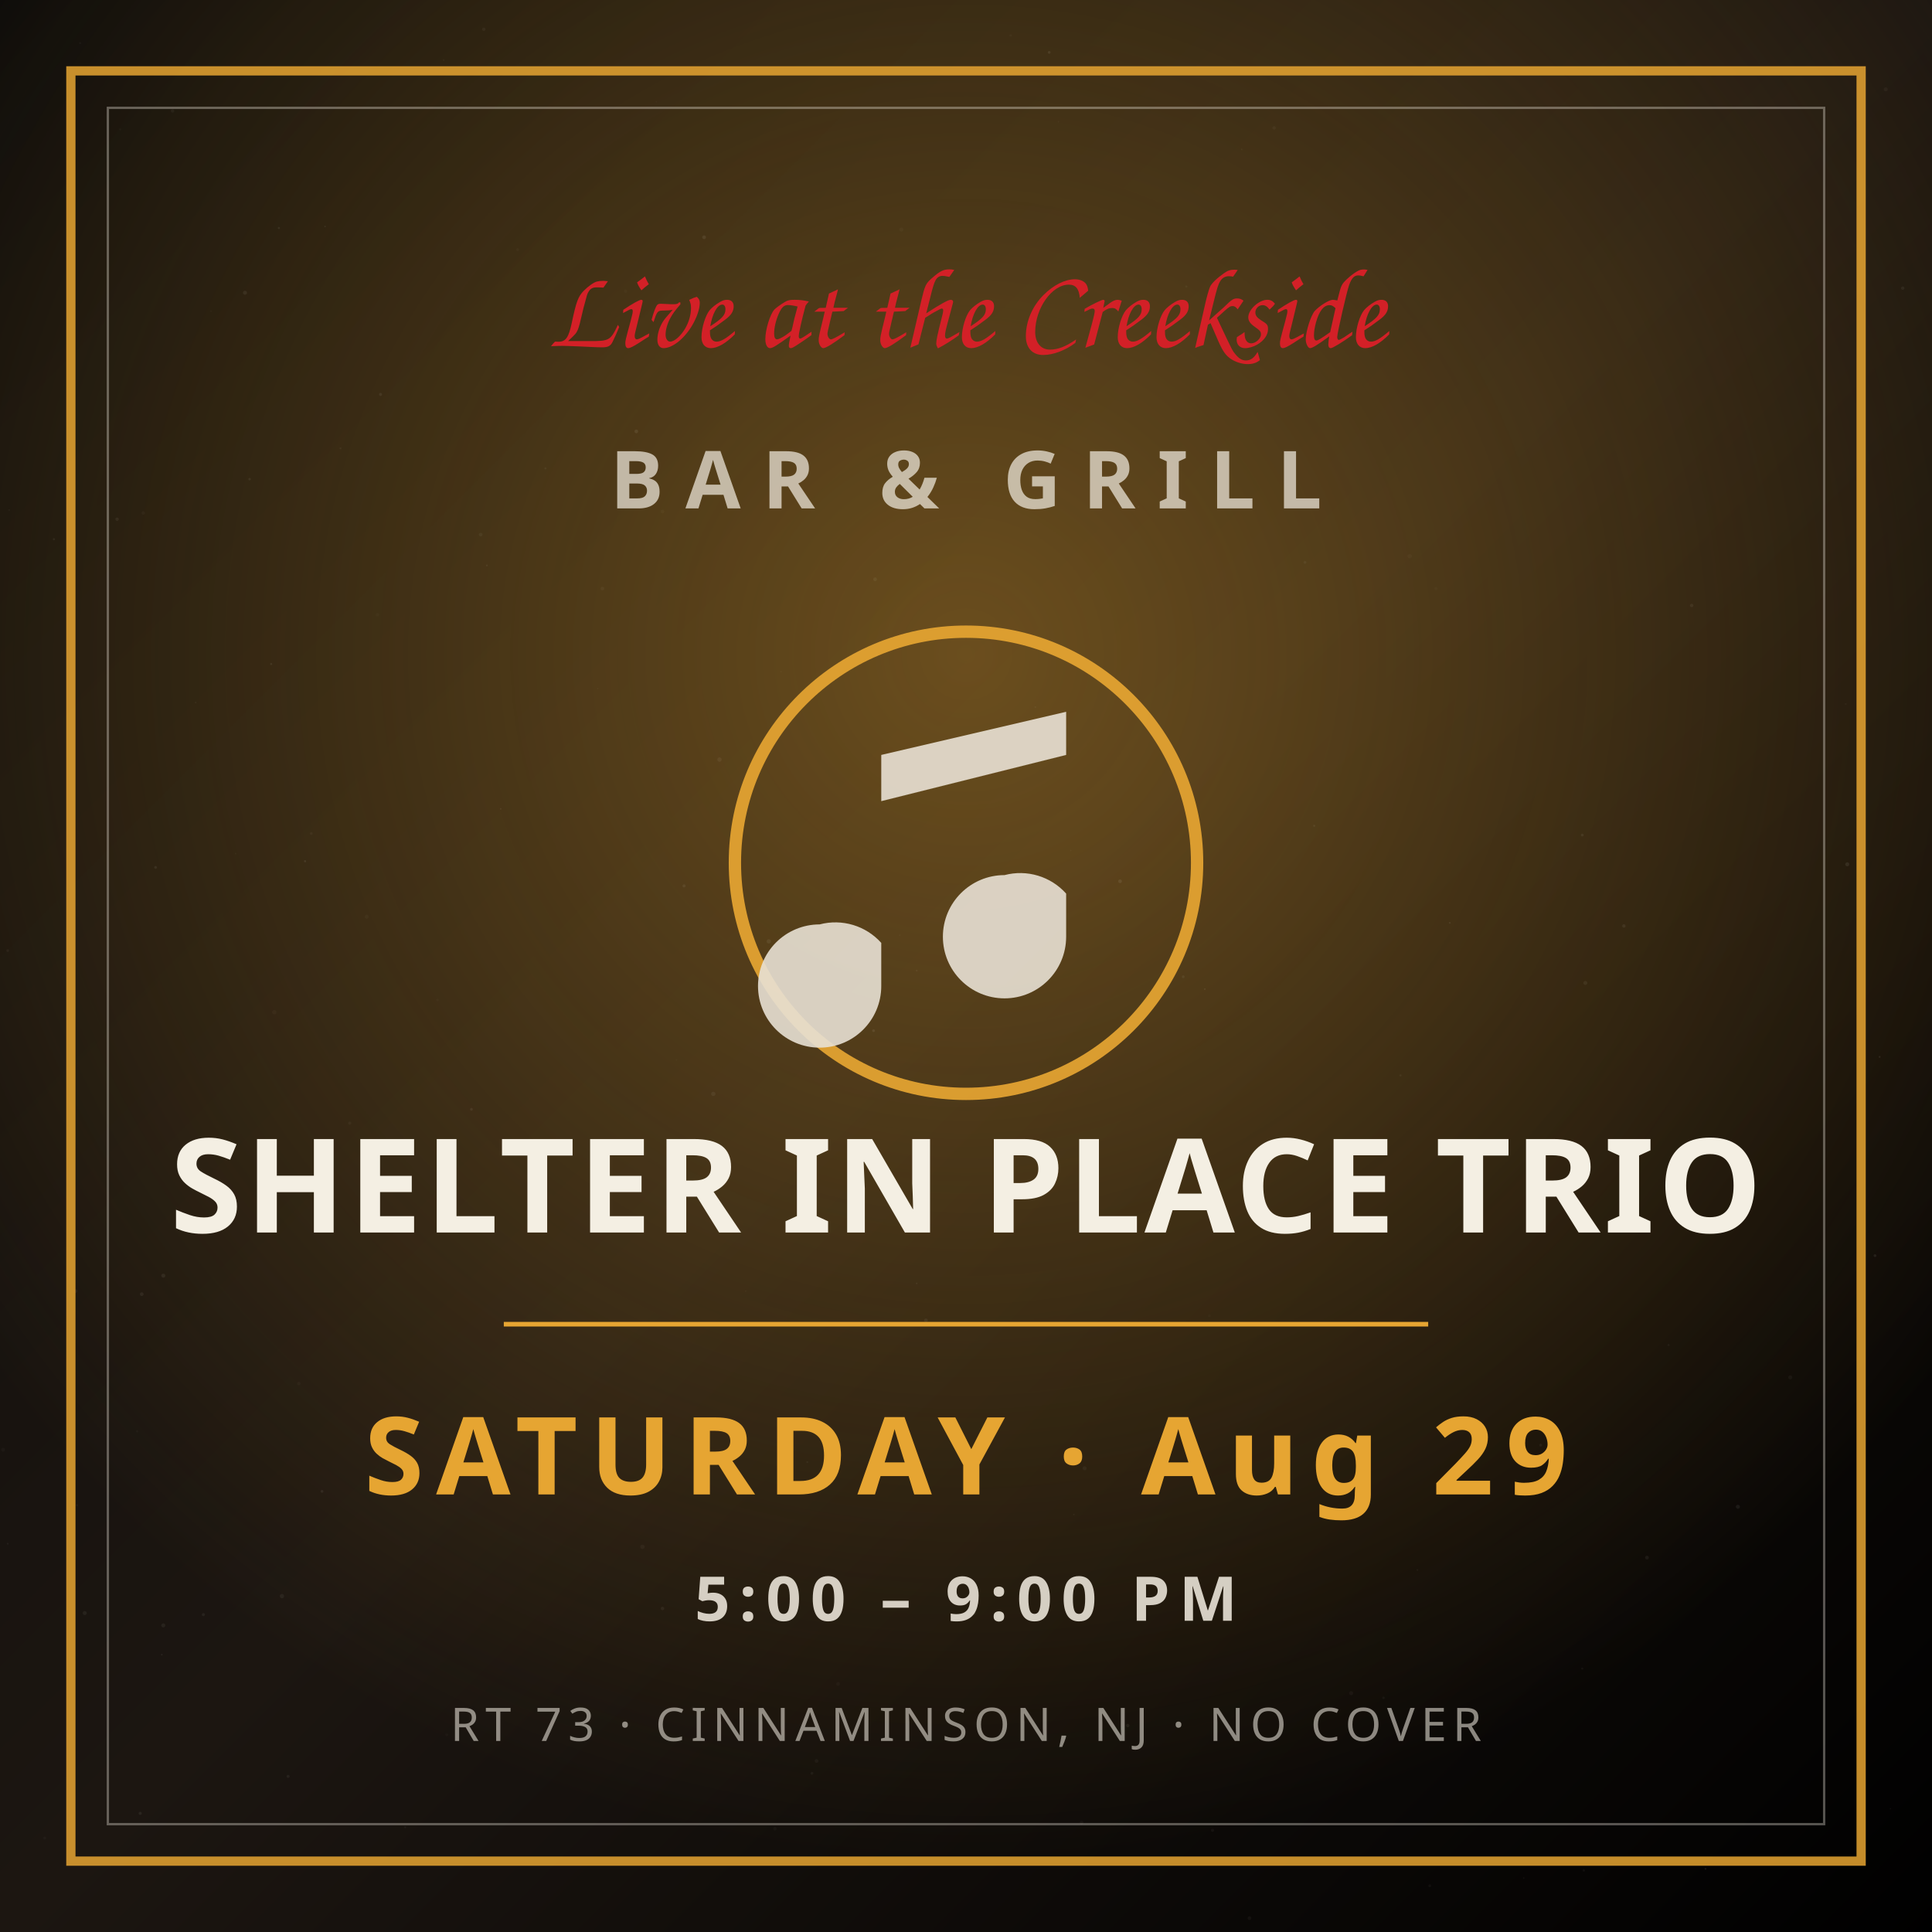
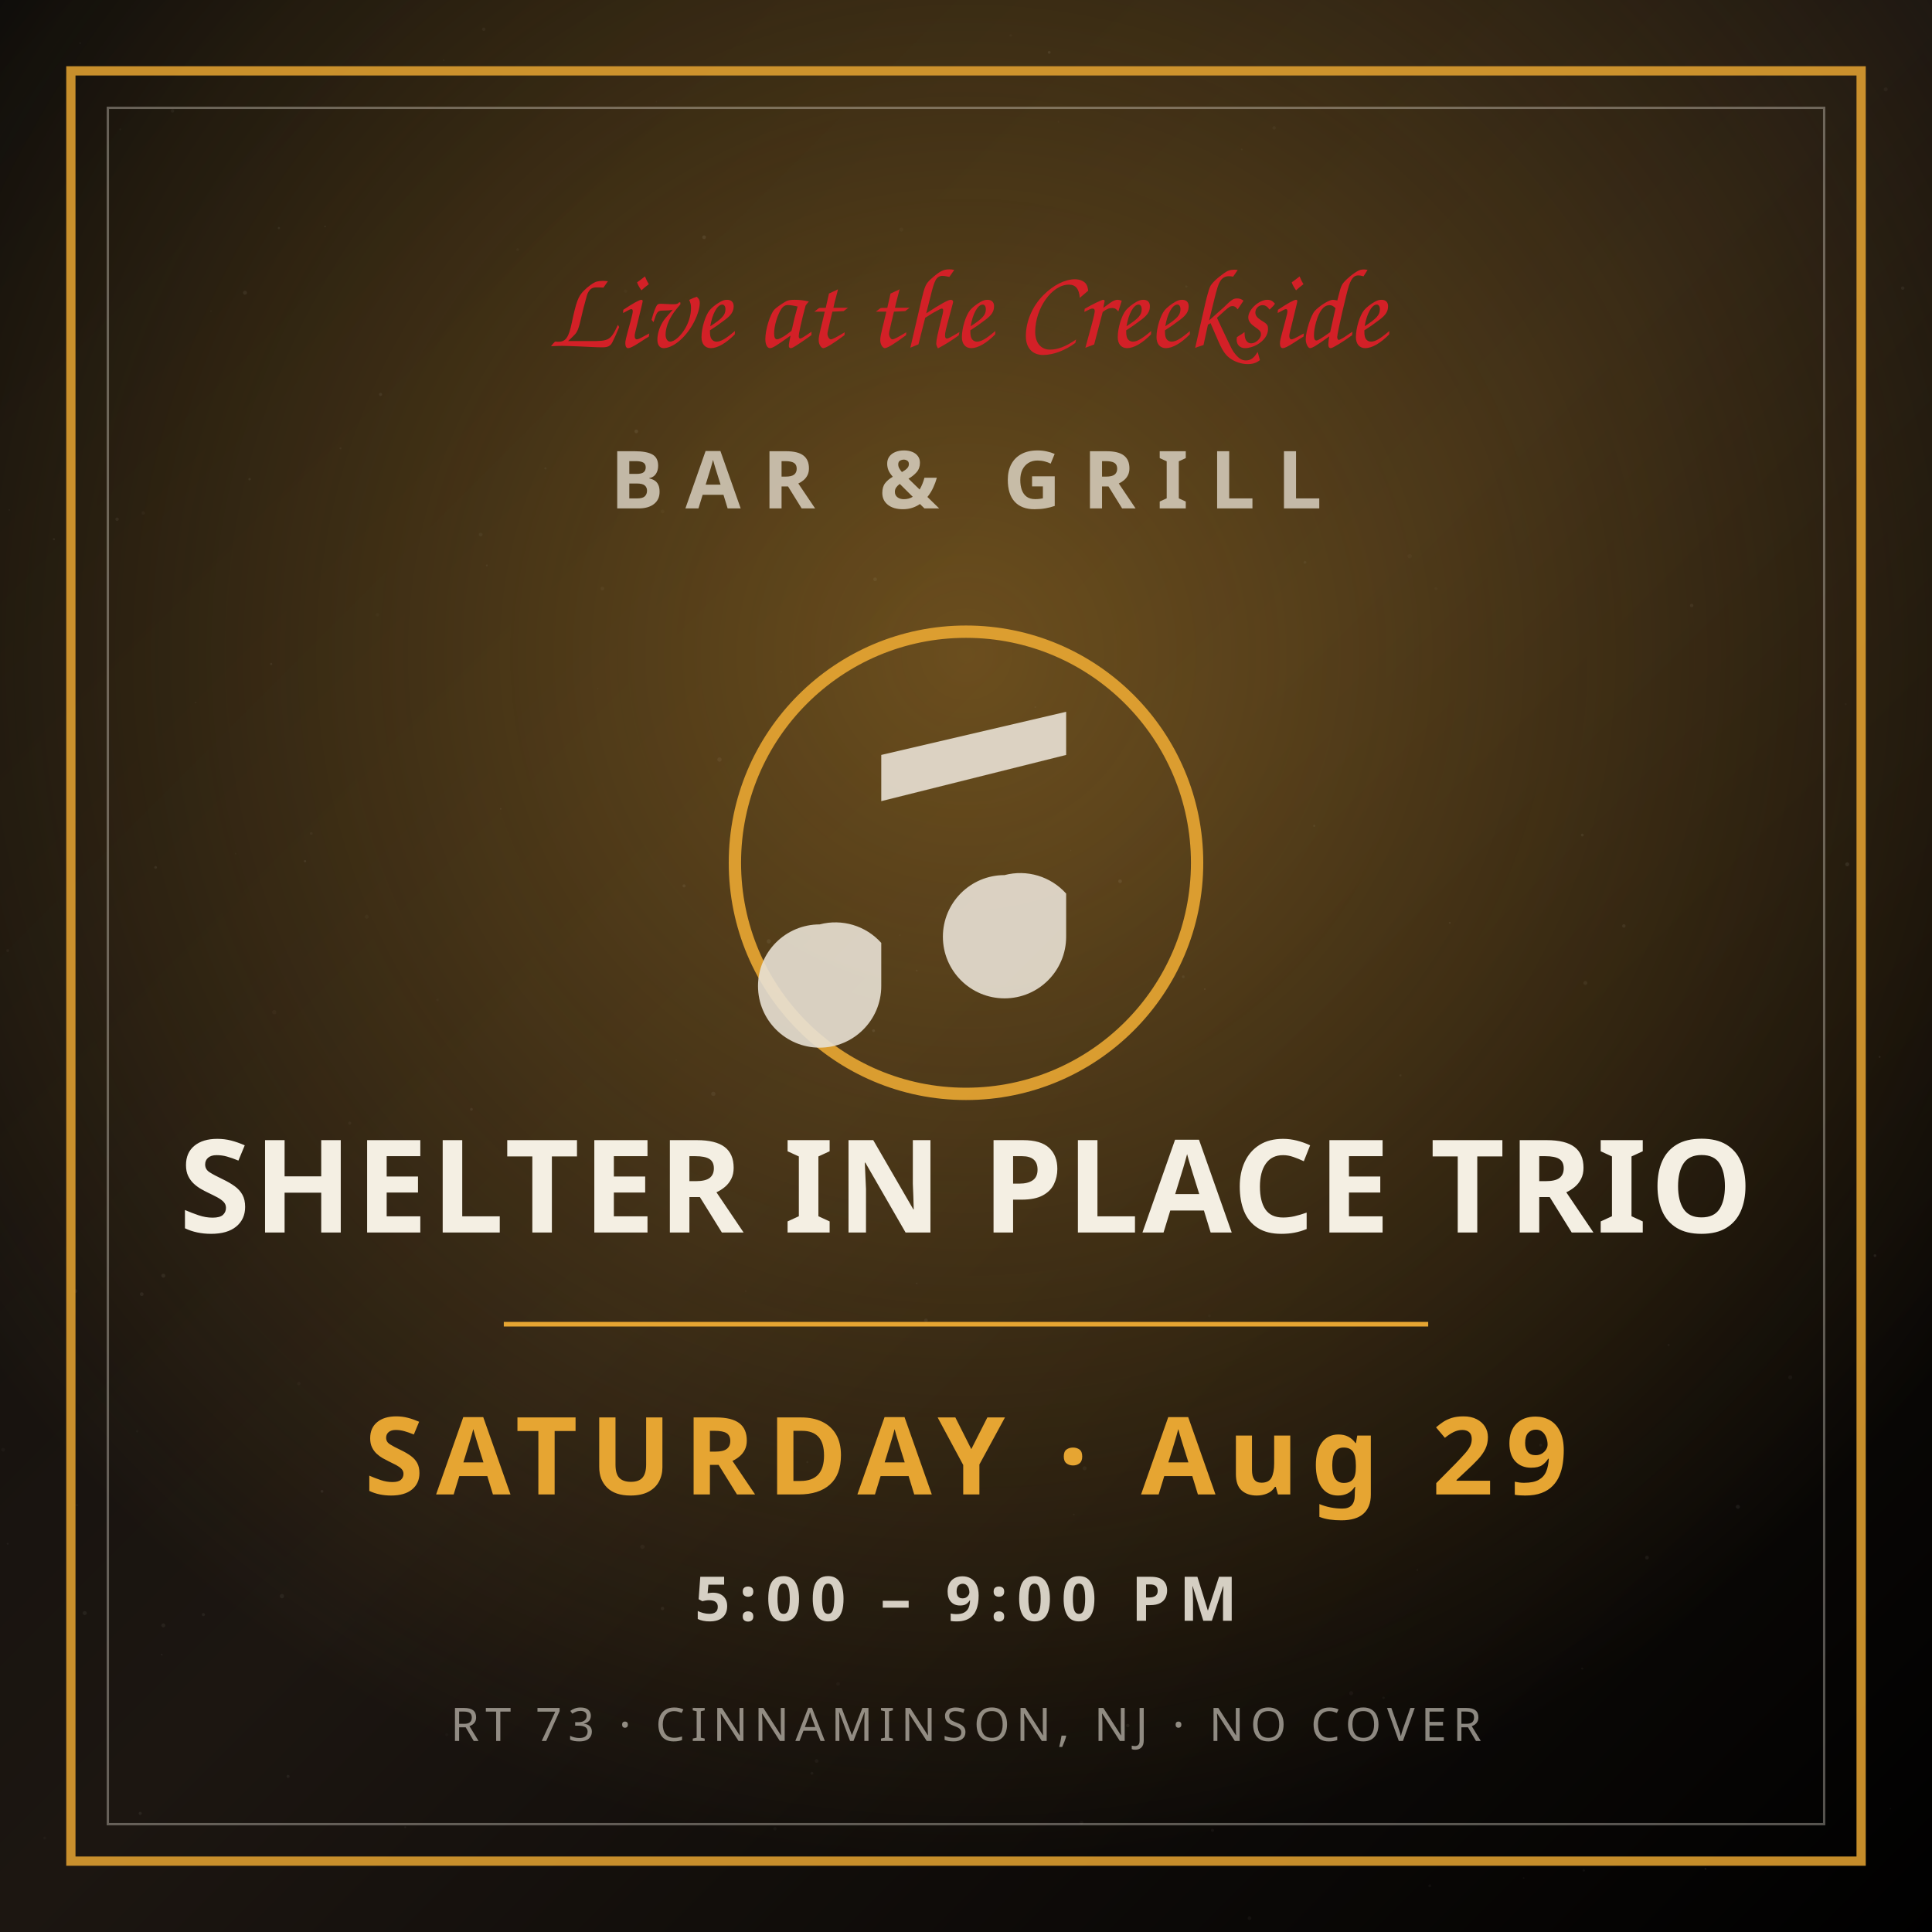
<svg xmlns="http://www.w3.org/2000/svg" viewBox="0 0 1254 1254" role="img" aria-label="Shelter In Place Trio live at the Creekside">
  <defs>
    <linearGradient id="bg1" x1="0" y1="0" x2="1" y2="1">
      <stop offset="0" stop-color="#0C0B0A" />
      <stop offset="0.5" stop-color="#1C1611" />
      <stop offset="1" stop-color="#000" />
    </linearGradient>
    <radialGradient id="gl1" cx="50%" cy="34%" r="62%">
      <stop offset="0" stop-color="#E6A532" stop-opacity="0.40" />
      <stop offset="1" stop-color="#E6A532" stop-opacity="0" />
    </radialGradient>
  </defs>
  <rect width="1254" height="1254" fill="url(#bg1)" />
  <rect width="1254" height="1254" fill="url(#gl1)" />
  <circle cx="406" cy="189" r="1.1" fill="#F4EFE3" opacity="0.02" />
  <circle cx="672" cy="459" r="0.5" fill="#F4EFE3" opacity="0.05" />
  <circle cx="47" cy="544" r="0.5" fill="#F4EFE3" opacity="0.03" />
  <circle cx="532" cy="1037" r="0.5" fill="#F4EFE3" opacity="0.03" />
  <circle cx="787" cy="1188" r="1.0" fill="#F4EFE3" opacity="0.04" />
  <circle cx="1224" cy="58" r="1.3" fill="#F4EFE3" opacity="0.04" />
  <circle cx="181" cy="148" r="0.7" fill="#F4EFE3" opacity="0.07" />
  <circle cx="227" cy="729" r="1.0" fill="#F4EFE3" opacity="0.04" />
  <circle cx="687" cy="79" r="0.5" fill="#F4EFE3" opacity="0.03" />
  <circle cx="853" cy="536" r="0.7" fill="#F4EFE3" opacity="0.06" />
  <circle cx="568" cy="376" r="1.2" fill="#F4EFE3" opacity="0.06" />
  <circle cx="306" cy="720" r="0.9" fill="#F4EFE3" opacity="0.07" />
  <circle cx="915" cy="361" r="1.4" fill="#F4EFE3" opacity="0.03" />
  <circle cx="524" cy="949" r="0.6" fill="#F4EFE3" opacity="0.05" />
  <circle cx="49" cy="838" r="1.2" fill="#F4EFE3" opacity="0.05" />
  <circle cx="1098" cy="393" r="1.1" fill="#F4EFE3" opacity="0.06" />
  <circle cx="727" cy="572" r="1.2" fill="#F4EFE3" opacity="0.08" />
  <circle cx="595" cy="833" r="0.5" fill="#F4EFE3" opacity="0.06" />
  <circle cx="811" cy="1245" r="1.2" fill="#F4EFE3" opacity="0.04" />
  <circle cx="484" cy="838" r="0.4" fill="#F4EFE3" opacity="0.05" />
  <circle cx="211" cy="147" r="0.5" fill="#F4EFE3" opacity="0.07" />
  <circle cx="162" cy="311" r="0.8" fill="#F4EFE3" opacity="0.07" />
  <circle cx="101" cy="563" r="0.9" fill="#F4EFE3" opacity="0.07" />
  <circle cx="1027" cy="1083" r="0.7" fill="#F4EFE3" opacity="0.04" />
  <circle cx="450" cy="1109" r="1.4" fill="#F4EFE3" opacity="0.03" />
  <circle cx="221" cy="291" r="0.6" fill="#F4EFE3" opacity="0.05" />
  <circle cx="739" cy="329" r="0.4" fill="#F4EFE3" opacity="0.05" />
  <circle cx="463" cy="710" r="1.4" fill="#F4EFE3" opacity="0.06" />
  <circle cx="646" cy="774" r="1.1" fill="#F4EFE3" opacity="0.02" />
  <circle cx="1128" cy="978" r="1.3" fill="#F4EFE3" opacity="0.07" />
  <circle cx="492" cy="500" r="0.5" fill="#F4EFE3" opacity="0.06" />
  <circle cx="78" cy="84" r="0.6" fill="#F4EFE3" opacity="0.03" />
  <circle cx="426" cy="66" r="0.4" fill="#F4EFE3" opacity="0.03" />
  <circle cx="127" cy="456" r="0.4" fill="#F4EFE3" opacity="0.07" />
  <circle cx="770" cy="186" r="0.7" fill="#F4EFE3" opacity="0.04" />
  <circle cx="457" cy="154" r="1.2" fill="#F4EFE3" opacity="0.08" />
  <circle cx="584" cy="607" r="0.5" fill="#F4EFE3" opacity="0.03" />
  <circle cx="430" cy="332" r="1.2" fill="#F4EFE3" opacity="0.03" />
  <circle cx="29" cy="1193" r="0.9" fill="#F4EFE3" opacity="0.03" />
  <circle cx="681" cy="34" r="0.9" fill="#F4EFE3" opacity="0.08" />
  <circle cx="1083" cy="873" r="0.7" fill="#F4EFE3" opacity="0.04" />
  <circle cx="209" cy="968" r="0.9" fill="#F4EFE3" opacity="0.07" />
  <circle cx="413" cy="280" r="1.2" fill="#F4EFE3" opacity="0.08" />
  <circle cx="1069" cy="1011" r="1.2" fill="#F4EFE3" opacity="0.06" />
  <circle cx="284" cy="649" r="0.8" fill="#F4EFE3" opacity="0.02" />
  <circle cx="35" cy="350" r="0.7" fill="#F4EFE3" opacity="0.06" />
  <circle cx="1199" cy="561" r="1.3" fill="#F4EFE3" opacity="0.08" />
  <circle cx="1198" cy="457" r="0.6" fill="#F4EFE3" opacity="0.03" />
  <circle cx="247" cy="256" r="1.0" fill="#F4EFE3" opacity="0.07" />
  <circle cx="1054" cy="601" r="1.1" fill="#F4EFE3" opacity="0.07" />
  <circle cx="106" cy="828" r="1.3" fill="#F4EFE3" opacity="0.07" />
  <circle cx="941" cy="599" r="0.6" fill="#F4EFE3" opacity="0.07" />
  <circle cx="417" cy="1004" r="1.4" fill="#F4EFE3" opacity="0.04" />
  <circle cx="503" cy="1187" r="1.1" fill="#F4EFE3" opacity="0.03" />
  <circle cx="159" cy="190" r="1.3" fill="#F4EFE3" opacity="0.07" />
  <circle cx="183" cy="1036" r="1.4" fill="#F4EFE3" opacity="0.06" />
  <circle cx="439" cy="688" r="0.5" fill="#F4EFE3" opacity="0.02" />
  <circle cx="1217" cy="815" r="0.9" fill="#F4EFE3" opacity="0.08" />
  <circle cx="544" cy="1093" r="1.2" fill="#F4EFE3" opacity="0.03" />
  <circle cx="316" cy="367" r="0.6" fill="#F4EFE3" opacity="0.06" />
  <circle cx="325" cy="525" r="0.5" fill="#F4EFE3" opacity="0.07" />
  <circle cx="444" cy="575" r="1.0" fill="#F4EFE3" opacity="0.07" />
  <circle cx="527" cy="1151" r="0.9" fill="#F4EFE3" opacity="0.05" />
  <circle cx="656" cy="23" r="0.8" fill="#F4EFE3" opacity="0.03" />
  <circle cx="5" cy="1002" r="0.6" fill="#F4EFE3" opacity="0.05" />
  <circle cx="909" cy="698" r="0.7" fill="#F4EFE3" opacity="0.05" />
  <circle cx="697" cy="983" r="0.5" fill="#F4EFE3" opacity="0.05" />
  <circle cx="312" cy="347" r="1.2" fill="#F4EFE3" opacity="0.05" />
  <circle cx="704" cy="953" r="1.3" fill="#F4EFE3" opacity="0.05" />
  <circle cx="768" cy="634" r="0.9" fill="#F4EFE3" opacity="0.06" />
  <circle cx="567" cy="669" r="0.9" fill="#F4EFE3" opacity="0.08" />
  <circle cx="877" cy="1099" r="1.3" fill="#F4EFE3" opacity="0.04" />
  <circle cx="702" cy="1183" r="1.2" fill="#F4EFE3" opacity="0.03" />
  <circle cx="153" cy="554" r="0.5" fill="#F4EFE3" opacity="0.03" />
  <circle cx="92" cy="840" r="1.2" fill="#F4EFE3" opacity="0.07" />
  <circle cx="194" cy="898" r="1.1" fill="#F4EFE3" opacity="0.03" />
  <circle cx="1107" cy="1213" r="0.6" fill="#F4EFE3" opacity="0.08" />
  <circle cx="499" cy="611" r="1.4" fill="#F4EFE3" opacity="0.07" />
  <circle cx="202" cy="541" r="0.9" fill="#F4EFE3" opacity="0.04" />
  <circle cx="245" cy="399" r="1.1" fill="#F4EFE3" opacity="0.02" />
  <circle cx="695" cy="552" r="0.4" fill="#F4EFE3" opacity="0.04" />
  <circle cx="782" cy="642" r="0.5" fill="#F4EFE3" opacity="0.08" />
  <circle cx="989" cy="1219" r="0.5" fill="#F4EFE3" opacity="0.04" />
  <circle cx="50" cy="977" r="0.7" fill="#F4EFE3" opacity="0.03" />
  <circle cx="530" cy="1143" r="1.2" fill="#F4EFE3" opacity="0.04" />
  <circle cx="187" cy="1153" r="1.0" fill="#F4EFE3" opacity="0.06" />
  <circle cx="112" cy="72" r="1.1" fill="#F4EFE3" opacity="0.05" />
  <circle cx="91" cy="1177" r="1.0" fill="#F4EFE3" opacity="0.07" />
  <circle cx="105" cy="1074" r="0.5" fill="#F4EFE3" opacity="0.07" />
  <circle cx="569" cy="425" r="1.0" fill="#F4EFE3" opacity="0.08" />
  <circle cx="336" cy="162" r="0.9" fill="#F4EFE3" opacity="0.03" />
  <circle cx="137" cy="202" r="0.5" fill="#F4EFE3" opacity="0.03" />
  <circle cx="391" cy="382" r="1.2" fill="#F4EFE3" opacity="0.04" />
  <circle cx="627" cy="223" r="0.7" fill="#F4EFE3" opacity="0.02" />
  <circle cx="314" cy="19" r="1.1" fill="#F4EFE3" opacity="0.05" />
  <circle cx="238" cy="595" r="1.3" fill="#F4EFE3" opacity="0.03" />
  <circle cx="1027" cy="542" r="0.9" fill="#F4EFE3" opacity="0.07" />
  <circle cx="493" cy="635" r="1.1" fill="#F4EFE3" opacity="0.08" />
  <circle cx="430" cy="1044" r="1.1" fill="#F4EFE3" opacity="0.06" />
  <circle cx="507" cy="436" r="0.5" fill="#F4EFE3" opacity="0.03" />
  <circle cx="89" cy="929" r="0.7" fill="#F4EFE3" opacity="0.03" />
  <circle cx="106" cy="1055" r="1.3" fill="#F4EFE3" opacity="0.06" />
  <circle cx="354" cy="304" r="0.7" fill="#F4EFE3" opacity="0.05" />
  <circle cx="198" cy="559" r="0.7" fill="#F4EFE3" opacity="0.08" />
  <circle cx="1220" cy="686" r="0.6" fill="#F4EFE3" opacity="0.08" />
  <circle cx="388" cy="447" r="0.4" fill="#F4EFE3" opacity="0.04" />
  <circle cx="595" cy="630" r="0.6" fill="#F4EFE3" opacity="0.05" />
  <circle cx="6" cy="331" r="0.5" fill="#F4EFE3" opacity="0.04" />
  <circle cx="52" cy="28" r="0.7" fill="#F4EFE3" opacity="0.03" />
  <circle cx="734" cy="664" r="1.2" fill="#F4EFE3" opacity="0.06" />
  <circle cx="898" cy="1102" r="0.8" fill="#F4EFE3" opacity="0.04" />
  <circle cx="1235" cy="187" r="1.1" fill="#F4EFE3" opacity="0.06" />
  <circle cx="55" cy="1047" r="1.3" fill="#F4EFE3" opacity="0.06" />
  <circle cx="920" cy="1019" r="0.5" fill="#F4EFE3" opacity="0.05" />
  <circle cx="632" cy="1047" r="1.2" fill="#F4EFE3" opacity="0.07" />
  <circle cx="732" cy="1120" r="1.1" fill="#F4EFE3" opacity="0.06" />
  <circle cx="288" cy="39" r="0.5" fill="#F4EFE3" opacity="0.04" />
  <circle cx="132" cy="1048" r="1.0" fill="#F4EFE3" opacity="0.06" />
  <circle cx="785" cy="854" r="0.9" fill="#F4EFE3" opacity="0.02" />
  <circle cx="1000" cy="938" r="0.9" fill="#F4EFE3" opacity="0.05" />
  <circle cx="827" cy="83" r="1.1" fill="#F4EFE3" opacity="0.04" />
  <circle cx="93" cy="333" r="1.1" fill="#F4EFE3" opacity="0.03" />
  <circle cx="928" cy="1224" r="0.9" fill="#F4EFE3" opacity="0.04" />
  <circle cx="601" cy="857" r="1.2" fill="#F4EFE3" opacity="0.06" />
  <circle cx="806" cy="97" r="0.5" fill="#F4EFE3" opacity="0.04" />
  <circle cx="932" cy="382" r="1.0" fill="#F4EFE3" opacity="0.02" />
  <circle cx="76" cy="337" r="1.1" fill="#F4EFE3" opacity="0.06" />
  <circle cx="847" cy="365" r="0.9" fill="#F4EFE3" opacity="0.05" />
  <circle cx="585" cy="149" r="1.3" fill="#F4EFE3" opacity="0.03" />
  <circle cx="1227" cy="1174" r="0.4" fill="#F4EFE3" opacity="0.05" />
  <circle cx="1028" cy="1214" r="0.8" fill="#F4EFE3" opacity="0.04" />
  <circle cx="263" cy="1186" r="0.6" fill="#F4EFE3" opacity="0.05" />
  <circle cx="178" cy="657" r="1.4" fill="#F4EFE3" opacity="0.03" />
  <circle cx="1029" cy="638" r="1.3" fill="#F4EFE3" opacity="0.06" />
  <circle cx="290" cy="1126" r="0.9" fill="#F4EFE3" opacity="0.02" />
  <circle cx="5" cy="617" r="0.9" fill="#F4EFE3" opacity="0.04" />
  <circle cx="176" cy="431" r="0.7" fill="#F4EFE3" opacity="0.07" />
  <circle cx="2" cy="941" r="1.2" fill="#F4EFE3" opacity="0.03" />
  <circle cx="1162" cy="894" r="1.3" fill="#F4EFE3" opacity="0.04" />
  <circle cx="467" cy="493" r="1.4" fill="#F4EFE3" opacity="0.06" />
  <rect x="46" y="46" width="1162" height="1162" fill="none" stroke="#E6A532" stroke-width="6" stroke-opacity="0.85" />
  <rect x="70" y="70" width="1114" height="1114" fill="none" stroke="#F4EFE3" stroke-width="1.5" stroke-opacity="0.35" />
  <text x="627.0" y="225" font-family="Yellowtail, cursive" font-size="74" fill="#D32027" text-anchor="middle">Live at the Creekside</text>
  <text x="627.0" y="330" font-family="Oswald, sans-serif" font-weight="700" font-size="52" letter-spacing="14" fill="#F4EFE3" fill-opacity="0.7" text-anchor="middle">BAR &amp; GRILL</text>
  <g opacity="0.92">
    <circle cx="627.0" cy="560" r="150" fill="none" stroke="#E6A532" stroke-width="8" />
    <path d="M 572.0 490 v150 a40 40 0 1 1 -40 -40 a40 40 0 0 1 40 12 v-92 l120 -30 v118 a40 40 0 1 1 -40 -40 a40 40 0 0 1 40 12 v-118 z" fill="#F4EFE3" fill-opacity="0.9" />
  </g>
-   <text x="627.0" y="800" font-family="Oswald, sans-serif" font-weight="700" font-size="85" letter-spacing="2" fill="#F4EFE3" text-anchor="middle">SHELTER IN PLACE TRIO</text>
+   <text x="627.0" y="800" font-family="Oswald, sans-serif" font-weight="700" font-size="84" letter-spacing="2" fill="#F4EFE3" text-anchor="middle">SHELTER IN PLACE TRIO</text>
  <rect x="327.0" y="858" width="600" height="3" fill="#E6A532" />
  <text x="627.0" y="970" font-family="Oswald, sans-serif" font-weight="600" font-size="70" letter-spacing="8" fill="#E6A532" text-anchor="middle">SATURDAY · Aug 29</text>
  <text x="627.0" y="1052" font-family="Manrope, sans-serif" font-weight="700" font-size="40" letter-spacing="6" fill="#F4EFE3" fill-opacity="0.85" text-anchor="middle">5:00 – 9:00 PM</text>
  <text x="627.0" y="1130" font-family="Manrope, sans-serif" font-size="30" letter-spacing="4" fill="#F4EFE3" fill-opacity="0.55" text-anchor="middle">RT 73 · CINNAMINSON, NJ · NO COVER</text>
</svg>
